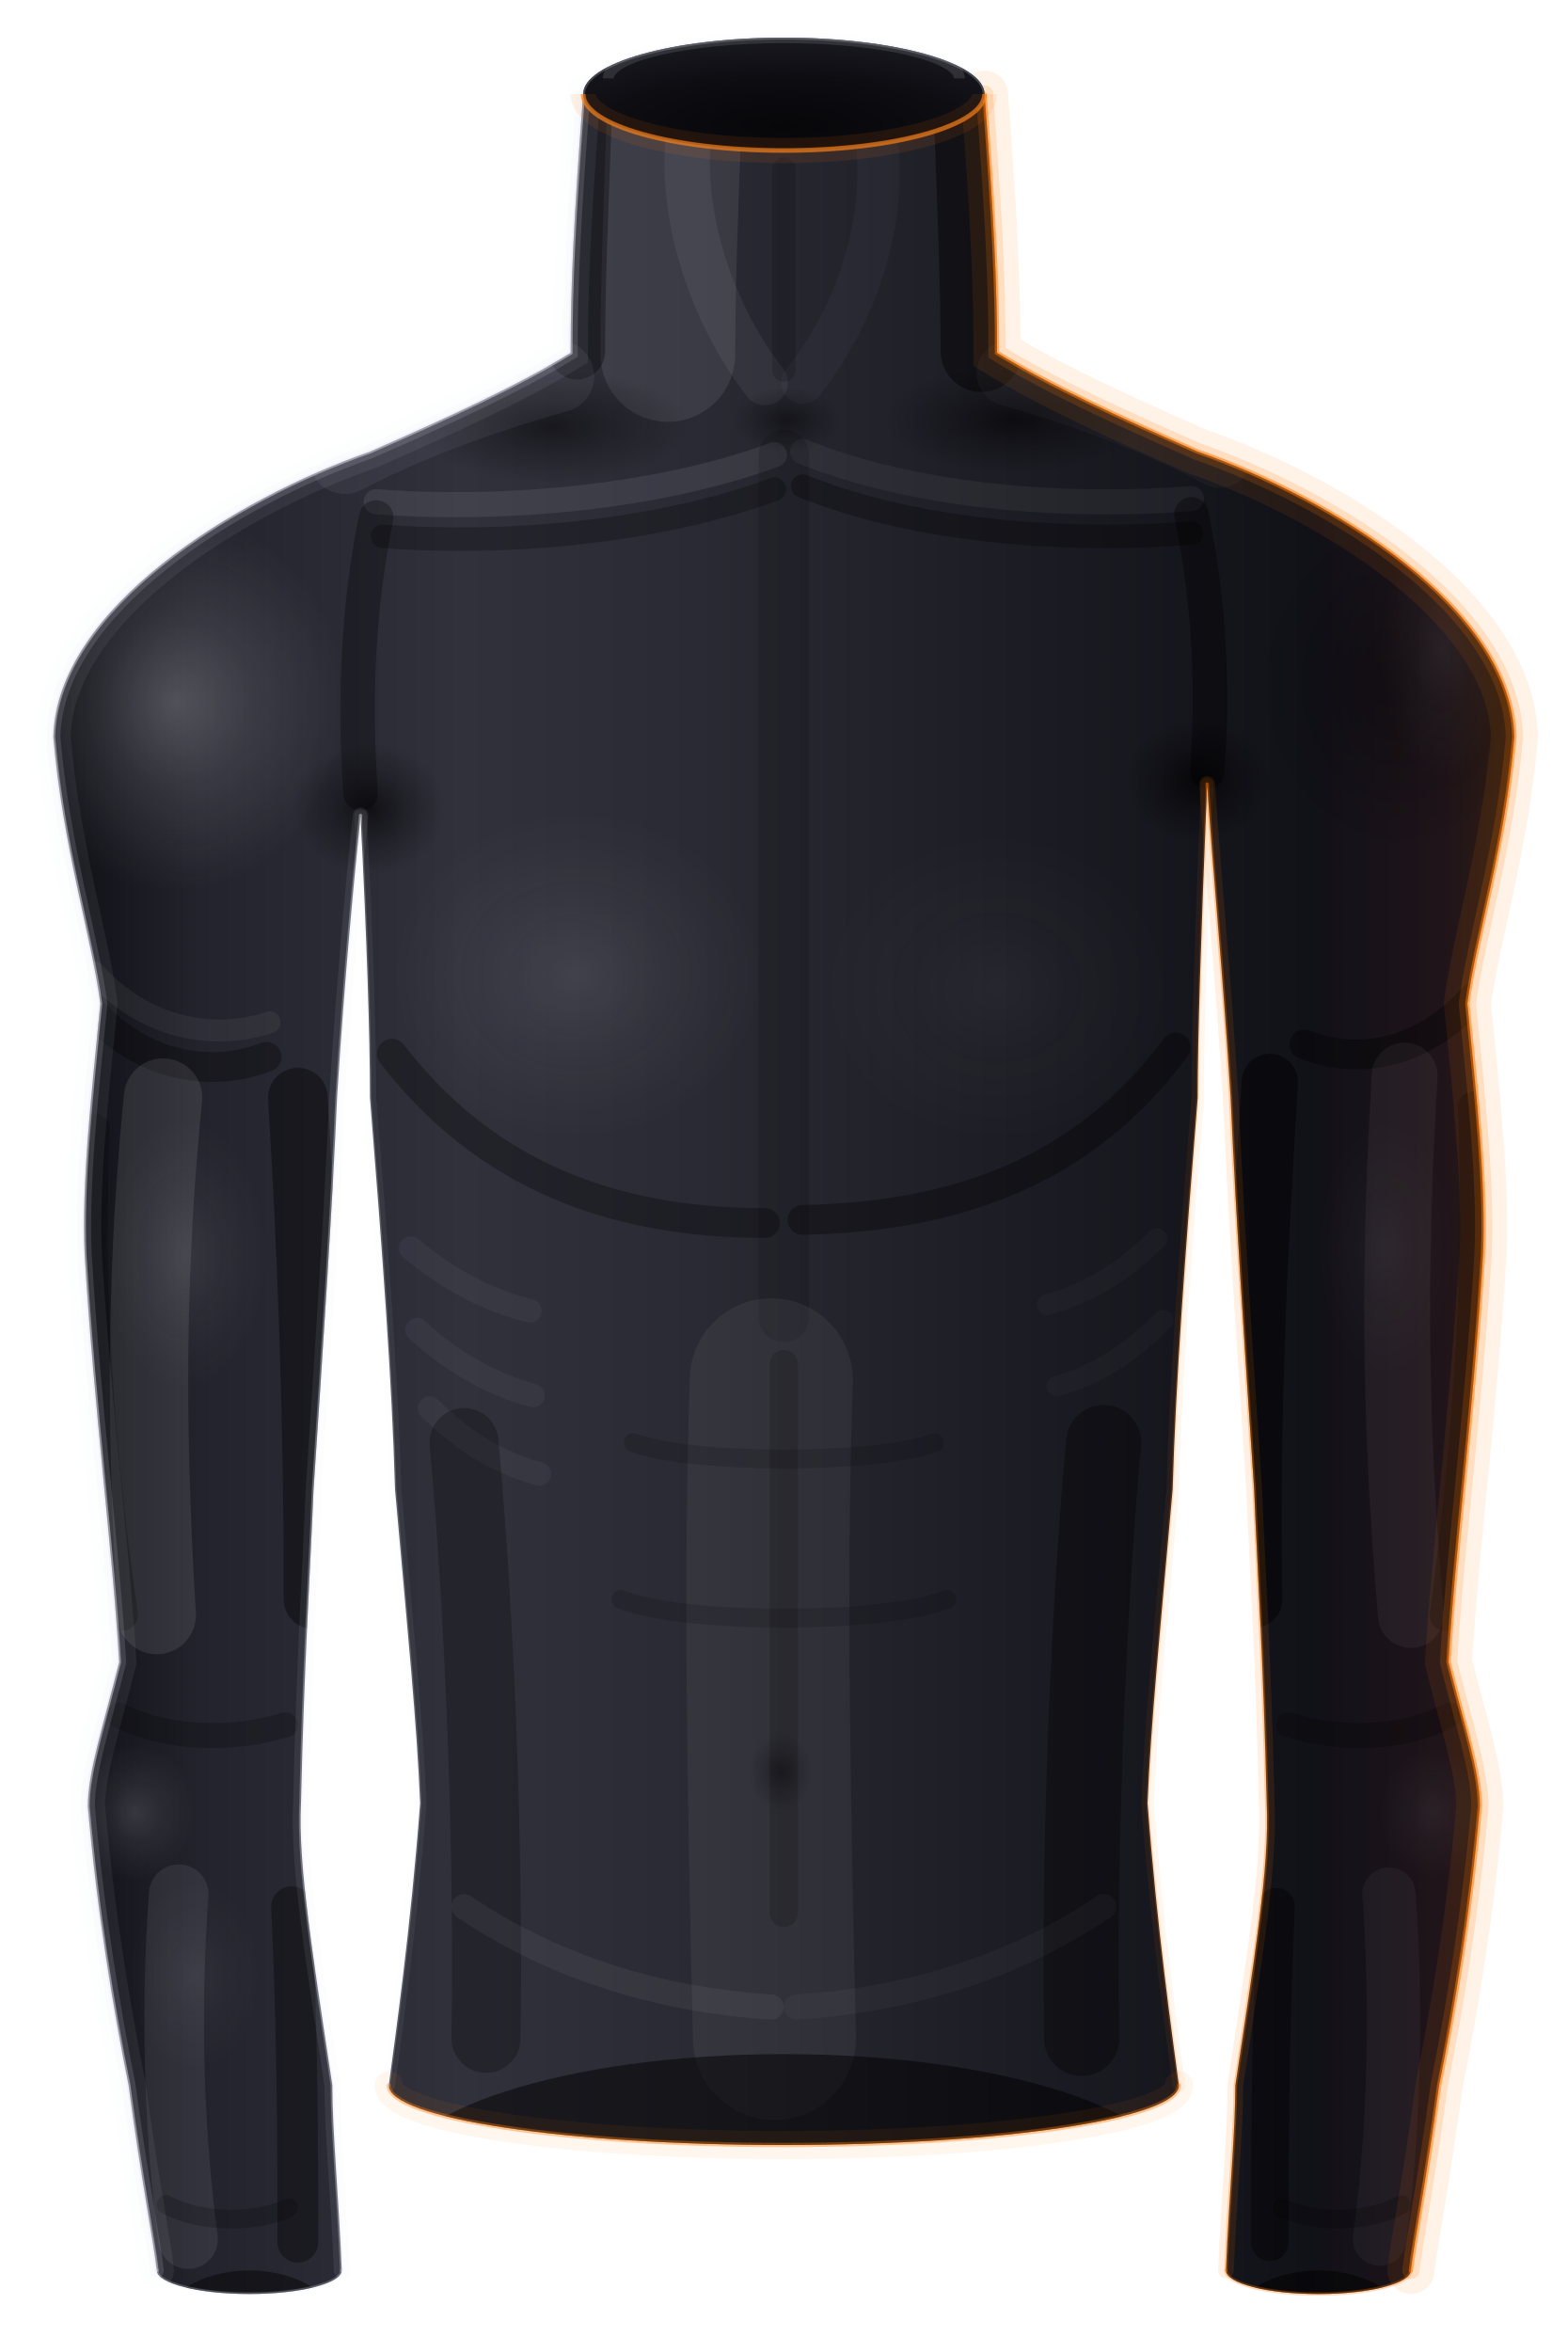
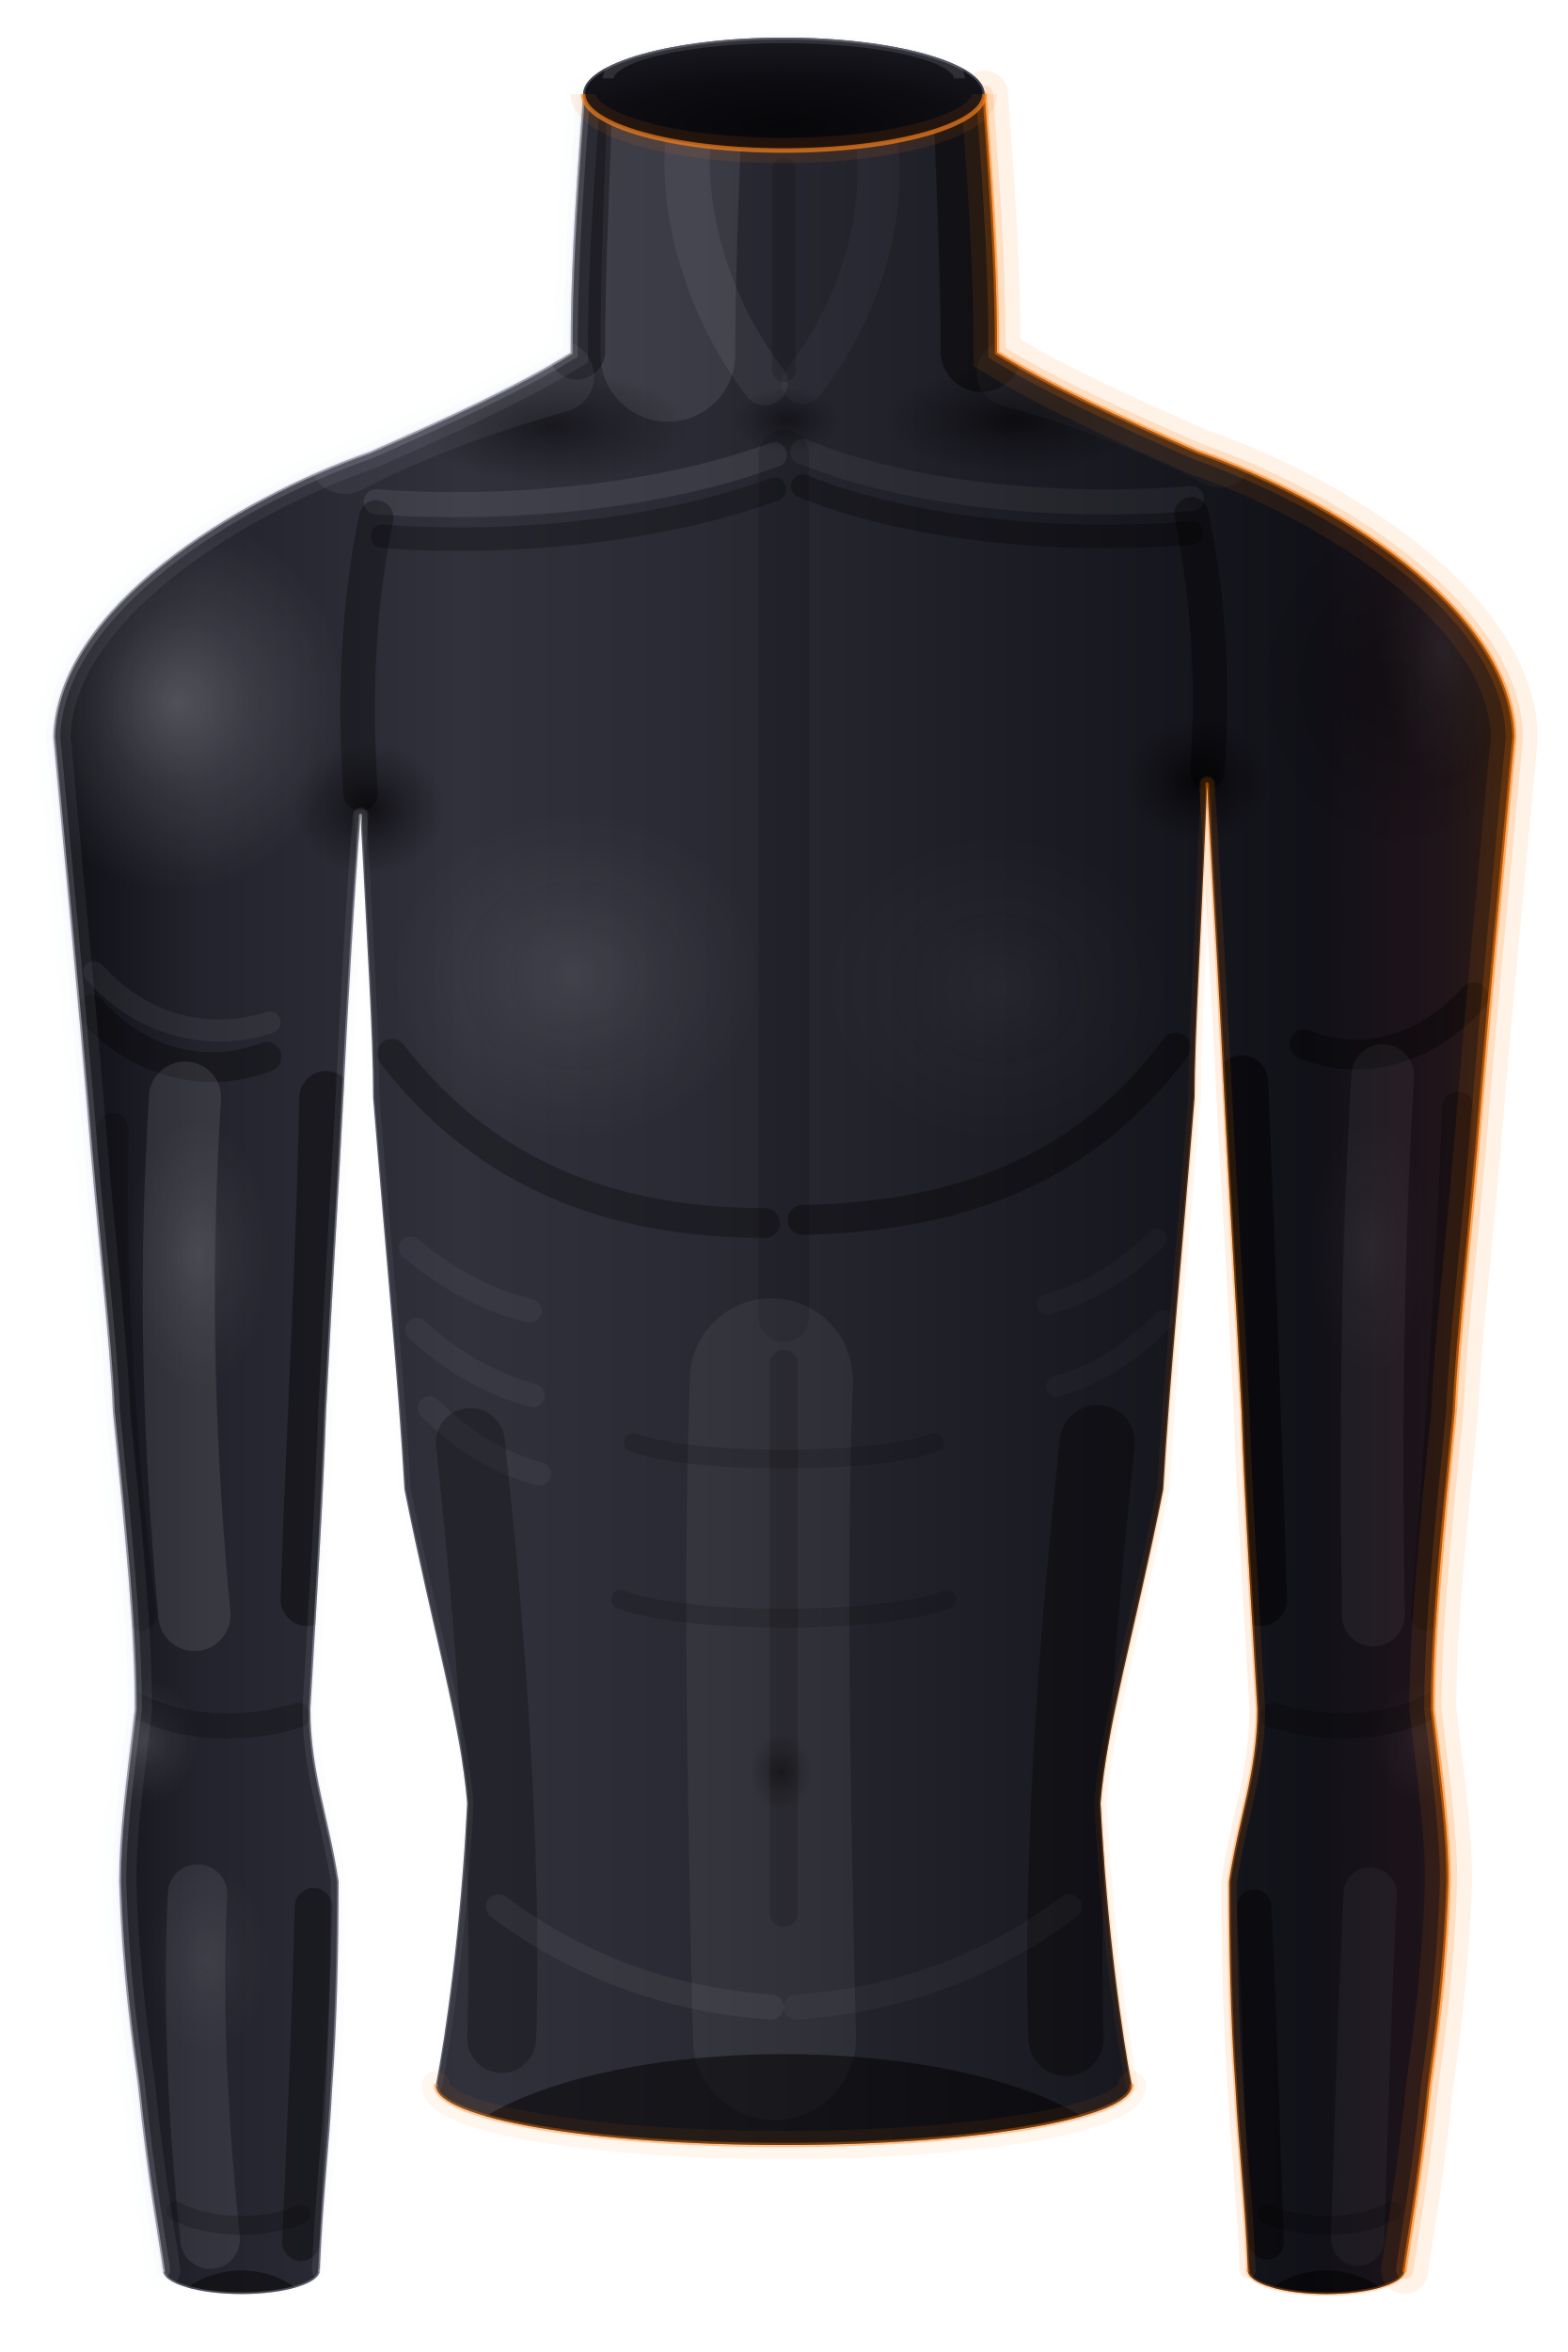
<svg xmlns="http://www.w3.org/2000/svg" viewBox="0 0 1000 1500" width="1000" height="1500">
  <defs>
    <linearGradient id="cilindro" gradientUnits="userSpaceOnUse" x1="34" y1="0" x2="966" y2="0">
      <stop offset="0" stop-color="#0E0E14" />
      <stop offset="0.1" stop-color="#23232D" />
      <stop offset="0.28" stop-color="#31313C" />
      <stop offset="0.44" stop-color="#2A2A34" />
      <stop offset="0.66" stop-color="#1C1C24" />
      <stop offset="0.86" stop-color="#111118" />
      <stop offset="0.95" stop-color="#1F141A" />
      <stop offset="1" stop-color="#301D12" />
    </linearGradient>
    <radialGradient id="realce">
      <stop offset="0" stop-color="#F2F2FA" stop-opacity="0.9" />
      <stop offset="0.45" stop-color="#F2F2FA" stop-opacity="0.4" />
      <stop offset="1" stop-color="#F2F2FA" stop-opacity="0" />
    </radialGradient>
    <radialGradient id="sombra">
      <stop offset="0" stop-color="#000000" stop-opacity="0.9" />
      <stop offset="0.5" stop-color="#000000" stop-opacity="0.4" />
      <stop offset="1" stop-color="#000000" stop-opacity="0" />
    </radialGradient>
    <radialGradient id="oco" cx="0.5" cy="0.78" r="0.8">
      <stop offset="0" stop-color="#07070A" />
      <stop offset="0.55" stop-color="#0D0D12" />
      <stop offset="1" stop-color="#1A1A21" />
    </radialGradient>
-     <path id="silhueta" d="M372 60       C 366 140 364 180 364 225       C 330 246 286 266 236 288       C 150 318 36 388 34 470       C 40 540 58 596 64 640       C 58 700 52 756 54 800       C 60 900 72 990 76 1060       C 66 1100 56 1130 56 1152       C 62 1220 72 1280 82 1330       C 90 1390 98 1430 100 1448       A 59 15 0 0 0 218 1448       C 216 1400 212 1360 212 1330       C 200 1250 190 1190 192 1150       C 194 1060 198 1000 200 950       C 206 860 212 770 215 700       C 220 620 226 560 230 520       C 234 600 236 660 236 700       C 244 800 250 880 252 950       C 260 1040 266 1100 268 1150       C 262 1230 252 1300 248 1330       A 252 38 0 0 0 752 1330       C 748 1300 738 1230 732 1150       C 734 1100 740 1040 748 950       C 750 880 756 800 764 700       C 764 660 766 600 770 500       C 774 560 780 620 785 700       C 788 770 794 860 800 950       C 802 1000 806 1060 808 1150       C 810 1190 800 1250 788 1330       C 788 1360 784 1400 782 1448       A 59 15 0 0 0 900 1448       C 902 1430 910 1390 918 1330       C 928 1280 938 1220 944 1152       C 944 1130 934 1100 924 1060       C 928 990 940 900 946 800       C 948 756 942 700 936 640       C 942 596 960 540 966 470       C 964 388 850 318 764 288       C 714 266 670 246 636 225       C 636 180 634 140 628 60       A 128 36 0 0 0 372 60 Z" />
+     <path id="silhueta" d="M372 60       C 366 140 364 180 364 225       C 330 246 286 266 236 288       C 150 318 36 388 34 470       C 42 556 50 640 55 700       C 62 790 70 850 72 900       C 80 980 86 1040 86 1090       C 80 1140 76 1170 76 1200       C 78 1260 84 1300 88 1330       C 94 1390 102 1432 104 1448       A 50 15 0 0 0 204 1448       C 206 1400 210 1370 212 1330       C 215 1290 216 1240 216 1200       C 210 1160 198 1130 198 1090       C 202 1020 206 960 208 900       C 212 820 216 760 219 700       C 222 640 226 570 230 520       C 234 600 238 660 238 700       C 246 800 254 880 258 950       C 276 1040 294 1100 298 1150       C 294 1230 284 1300 278 1330       A 222 38 0 0 0 722 1330       C 716 1300 706 1230 702 1150       C 706 1100 724 1040 742 950       C 746 880 754 800 762 700       C 762 660 766 600 770 500       C 774 570 778 640 781 700       C 784 760 788 820 792 900       C 794 960 798 1020 802 1090       C 802 1130 790 1160 784 1200       C 784 1240 785 1290 788 1330       C 790 1370 794 1400 796 1448       A 50 15 0 0 0 896 1448       C 898 1432 906 1390 912 1330       C 916 1300 922 1260 924 1200       C 924 1170 920 1140 914 1090       C 914 1040 920 980 928 900       C 930 850 938 790 945 700       C 950 640 958 556 966 470       C 964 388 850 318 764 288       C 714 266 670 246 636 225       C 636 180 634 140 628 60       A 128 36 0 0 0 372 60 Z" />
    <clipPath id="corpo">
      <use href="#silhueta" />
    </clipPath>
-     <path id="ladoD" d="M628 60 C 634 140 636 180 636 225       C 670 246 714 266 764 288 C 850 318 964 388 966 470       C 960 540 942 596 936 640 C 942 700 948 756 946 800       C 940 900 928 990 924 1060 C 934 1100 944 1130 944 1152       C 938 1220 928 1280 918 1330 C 910 1390 902 1430 900 1448" />
-     <path id="ladoE" d="M372 60 C 366 140 364 180 364 225       C 330 246 286 266 236 288 C 150 318 36 388 34 470       C 40 540 58 596 64 640 C 58 700 52 756 54 800       C 60 900 72 990 76 1060 C 66 1100 56 1130 56 1152       C 62 1220 72 1280 82 1330 C 90 1390 98 1430 100 1448" />
-     <path id="dentroE" d="M218 1448 C 216 1400 212 1360 212 1330       C 200 1250 190 1190 192 1150 C 194 1060 198 1000 200 950       C 206 860 212 770 215 700 C 220 620 226 560 230 520" />
-     <path id="flancoE" d="M230 520 C 234 600 236 660 236 700       C 244 800 250 880 252 950 C 260 1040 266 1100 268 1150       C 262 1230 252 1300 248 1330" />
-     <path id="dentroD" d="M770 500 C 774 560 780 620 785 700       C 788 770 794 860 800 950 C 802 1000 806 1060 808 1150       C 810 1190 800 1250 788 1330 C 788 1360 784 1400 782 1448" />
-     <path id="flancoD" d="M752 1330 C 748 1300 738 1230 732 1150       C 734 1100 740 1040 748 950 C 750 880 756 800 764 700       C 764 660 766 600 770 500" />
-     <path id="baseE" d="M100 1448 A 59 15 0 0 0 218 1448" />
-     <path id="baseC" d="M248 1330 A 252 38 0 0 0 752 1330" />
-     <path id="baseD" d="M782 1448 A 59 15 0 0 0 900 1448" />
+     <path id="ladoD" d="M628 60 C 634 140 636 180 636 225       C 670 246 714 266 764 288 C 850 318 964 388 966 470       C 958 556 950 640 945 700 C 938 790 930 850 928 900       C 920 980 914 1040 914 1090 C 920 1140 924 1170 924 1200       C 922 1260 916 1300 912 1330 C 906 1390 898 1432 896 1448" />
+     <path id="ladoE" d="M372 60 C 366 140 364 180 364 225       C 330 246 286 266 236 288 C 150 318 36 388 34 470       C 42 556 50 640 55 700 C 62 790 70 850 72 900       C 80 980 86 1040 86 1090 C 80 1140 76 1170 76 1200       C 78 1260 84 1300 88 1330 C 94 1390 102 1432 104 1448" />
+     <path id="dentroE" d="M204 1448 C 206 1400 210 1370 212 1330       C 215 1290 216 1240 216 1200 C 210 1160 198 1130 198 1090       C 202 1020 206 960 208 900 C 212 820 216 760 219 700       C 222 640 226 570 230 520" />
+     <path id="flancoE" d="M230 520 C 234 600 238 660 238 700       C 246 800 254 880 258 950 C 276 1040 294 1100 298 1150       C 294 1230 284 1300 278 1330" />
+     <path id="dentroD" d="M770 500 C 774 570 778 640 781 700       C 784 760 788 820 792 900 C 794 960 798 1020 802 1090       C 802 1130 790 1160 784 1200 C 784 1240 785 1290 788 1330       C 790 1370 794 1400 796 1448" />
+     <path id="flancoD" d="M722 1330 C 716 1300 706 1230 702 1150       C 706 1100 724 1040 742 950 C 746 880 754 800 762 700       C 762 660 766 600 770 500" />
+     <path id="baseE" d="M104 1448 A 50 15 0 0 0 204 1448" />
+     <path id="baseC" d="M278 1330 A 222 38 0 0 0 722 1330" />
+     <path id="baseD" d="M796 1448 A 50 15 0 0 0 896 1448" />
  </defs>
  <use href="#silhueta" fill="url(#cilindro)" />
  <g clip-path="url(#corpo)" fill="none" stroke-linecap="round">
    <path d="M430 76 C 428 130 426 180 426 226" stroke="#F2F2FA" stroke-opacity="0.09" stroke-width="86" />
    <path d="M372 82 C 370 134 368 182 368 224" stroke="#000000" stroke-opacity="0.34" stroke-width="36" />
    <path d="M622 82 C 624 134 626 182 626 224" stroke="#000000" stroke-opacity="0.44" stroke-width="52" />
    <path d="M440 80 C 432 136 454 200 488 244" stroke="#F2F2FA" stroke-opacity="0.06" stroke-width="29" />
    <path d="M558 82 C 568 138 546 202 512 244" stroke="#F2F2FA" stroke-opacity="0.032" stroke-width="27" />
    <path d="M500 108 C 500 156 500 202 500 236" stroke="#000000" stroke-opacity="0.16" stroke-width="15" />
    <ellipse cx="352" cy="272" rx="88" ry="36" fill="url(#sombra)" opacity="0.54" stroke="none" />
    <ellipse cx="646" cy="268" rx="82" ry="34" fill="url(#sombra)" opacity="0.6" stroke="none" />
    <path d="M356 240 C 306 254 258 272 220 292" stroke="#F2F2FA" stroke-opacity="0.06" stroke-width="46" />
    <path d="M644 238 C 694 252 740 270 778 290" stroke="#F2F2FA" stroke-opacity="0.03" stroke-width="42" />
    <path d="M240 320 C 318 326 418 318 494 290" stroke="#F2F2FA" stroke-opacity="0.085" stroke-width="16" />
    <path d="M760 318 C 684 324 586 318 512 288" stroke="#F2F2FA" stroke-opacity="0.05" stroke-width="16" />
    <path d="M244 342 C 320 348 418 340 494 312" stroke="#000000" stroke-opacity="0.26" stroke-width="15" />
    <path d="M760 340 C 684 346 586 340 512 310" stroke="#000000" stroke-opacity="0.3" stroke-width="15" />
    <ellipse cx="502" cy="268" rx="34" ry="21" fill="url(#sombra)" opacity="0.52" stroke="none" />
    <ellipse cx="112" cy="448" rx="108" ry="120" fill="url(#realce)" opacity="0.26" stroke="none" />
    <ellipse cx="890" cy="436" rx="92" ry="110" fill="url(#sombra)" opacity="0.32" stroke="none" />
    <ellipse cx="920" cy="414" rx="40" ry="84" fill="url(#realce)" opacity="0.08" stroke="none" />
    <path d="M240 330 C 228 388 226 448 230 506" stroke="#000000" stroke-opacity="0.3" stroke-width="22" />
    <path d="M760 328 C 772 386 774 444 770 492" stroke="#000000" stroke-opacity="0.36" stroke-width="22" />
    <path d="M58 644 C 90 680 134 688 170 674" stroke="#000000" stroke-opacity="0.32" stroke-width="19" />
    <path d="M940 636 C 908 672 866 680 832 666" stroke="#000000" stroke-opacity="0.36" stroke-width="19" />
    <path d="M60 620 C 92 656 136 664 172 652" stroke="#F2F2FA" stroke-opacity="0.055" stroke-width="14" />
    <ellipse cx="236" cy="516" rx="48" ry="42" fill="url(#sombra)" opacity="0.68" stroke="none" />
    <ellipse cx="764" cy="498" rx="46" ry="40" fill="url(#sombra)" opacity="0.72" stroke="none" />
    <ellipse cx="368" cy="622" rx="118" ry="104" fill="url(#realce)" opacity="0.11" stroke="none" />
    <ellipse cx="636" cy="630" rx="112" ry="100" fill="url(#realce)" opacity="0.05" stroke="none" />
    <path d="M250 672 C 310 750 392 780 488 780" stroke="#000000" stroke-opacity="0.3" stroke-width="19" />
    <path d="M750 668 C 692 746 612 776 512 778" stroke="#000000" stroke-opacity="0.34" stroke-width="19" />
    <path d="M500 290 L 500 840" stroke="#000000" stroke-opacity="0.14" stroke-width="32" />
    <g stroke="#F2F2FA" stroke-opacity="0.045" stroke-width="15">
      <path d="M262 796 C 288 818 314 830 338 836" />
      <path d="M266 848 C 292 872 318 884 340 890" />
      <path d="M274 898 C 298 922 322 934 344 940" />
    </g>
    <g stroke="#F2F2FA" stroke-opacity="0.025" stroke-width="13">
      <path d="M738 790 C 714 814 690 826 668 832" />
      <path d="M742 842 C 718 866 696 878 674 884" />
    </g>
-     <path d="M104 700 C 94 800 92 900 100 1030" stroke="#F2F2FA" stroke-opacity="0.095" stroke-width="50" />
-     <path d="M60 720 C 56 820 62 920 78 1030" stroke="#000000" stroke-opacity="0.22" stroke-width="20" />
-     <path d="M190 700 C 196 800 200 900 200 1020" stroke="#000000" stroke-opacity="0.4" stroke-width="38" />
-     <ellipse cx="118" cy="800" rx="52" ry="86" fill="url(#realce)" opacity="0.11" stroke="none" />
-     <ellipse cx="86" cy="1156" rx="38" ry="44" fill="url(#realce)" opacity="0.15" stroke="none" />
-     <path d="M76 1094 C 108 1110 150 1110 182 1100" stroke="#000000" stroke-opacity="0.22" stroke-width="16" />
-     <path d="M114 1208 C 108 1290 112 1370 120 1428" stroke="#F2F2FA" stroke-opacity="0.08" stroke-width="38" />
-     <path d="M186 1216 C 190 1300 190 1380 190 1430" stroke="#000000" stroke-opacity="0.36" stroke-width="26" />
-     <ellipse cx="124" cy="1260" rx="42" ry="60" fill="url(#realce)" opacity="0.07" stroke="none" />
-     <path d="M106 1406 C 128 1418 164 1418 184 1408" stroke="#000000" stroke-opacity="0.2" stroke-width="12" />
-     <path d="M896 686 C 890 790 888 890 900 1030" stroke="#F2F2FA" stroke-opacity="0.05" stroke-width="42" />
-     <path d="M940 706 C 944 806 938 910 922 1030" stroke="#000000" stroke-opacity="0.26" stroke-width="20" />
-     <path d="M810 690 C 804 790 798 890 800 1020" stroke="#000000" stroke-opacity="0.46" stroke-width="36" />
-     <ellipse cx="884" cy="796" rx="44" ry="82" fill="url(#realce)" opacity="0.05" stroke="none" />
-     <ellipse cx="914" cy="1156" rx="34" ry="42" fill="url(#realce)" opacity="0.07" stroke="none" />
-     <path d="M924 1094 C 894 1110 854 1110 822 1100" stroke="#000000" stroke-opacity="0.24" stroke-width="16" />
-     <path d="M886 1208 C 892 1290 888 1370 880 1428" stroke="#F2F2FA" stroke-opacity="0.045" stroke-width="34" />
-     <path d="M814 1216 C 810 1300 810 1380 810 1430" stroke="#000000" stroke-opacity="0.4" stroke-width="24" />
-     <path d="M894 1406 C 872 1418 838 1418 818 1408" stroke="#000000" stroke-opacity="0.22" stroke-width="12" />
+     <path d="M118 700 C 112 800 112 900 124 1030" stroke="#F2F2FA" stroke-opacity="0.095" stroke-width="46" />
+     <path d="M72 720 C 70 820 76 920 90 1030" stroke="#000000" stroke-opacity="0.22" stroke-width="20" />
+     <path d="M208 700 C 206 800 200 900 196 1020" stroke="#000000" stroke-opacity="0.4" stroke-width="34" />
+     <ellipse cx="126" cy="800" rx="46" ry="86" fill="url(#realce)" opacity="0.11" stroke="none" />
+     <ellipse cx="92" cy="1110" rx="34" ry="40" fill="url(#realce)" opacity="0.15" stroke="none" />
+     <path d="M84 1086 C 116 1104 158 1104 190 1094" stroke="#000000" stroke-opacity="0.22" stroke-width="16" />
+     <path d="M126 1208 C 122 1290 128 1370 134 1428" stroke="#F2F2FA" stroke-opacity="0.08" stroke-width="38" />
+     <path d="M200 1216 C 198 1300 194 1380 192 1430" stroke="#000000" stroke-opacity="0.36" stroke-width="24" />
+     <ellipse cx="132" cy="1250" rx="40" ry="58" fill="url(#realce)" opacity="0.07" stroke="none" />
+     <path d="M112 1410 C 134 1422 170 1422 192 1412" stroke="#000000" stroke-opacity="0.2" stroke-width="12" />
+     <path d="M882 686 C 876 790 874 890 876 1030" stroke="#F2F2FA" stroke-opacity="0.05" stroke-width="40" />
+     <path d="M930 706 C 926 806 920 910 910 1030" stroke="#000000" stroke-opacity="0.26" stroke-width="20" />
+     <path d="M792 690 C 796 790 800 890 804 1020" stroke="#000000" stroke-opacity="0.46" stroke-width="34" />
+     <ellipse cx="874" cy="796" rx="40" ry="82" fill="url(#realce)" opacity="0.05" stroke="none" />
+     <ellipse cx="908" cy="1110" rx="32" ry="40" fill="url(#realce)" opacity="0.07" stroke="none" />
+     <path d="M916 1086 C 886 1104 846 1104 812 1094" stroke="#000000" stroke-opacity="0.24" stroke-width="16" />
+     <path d="M874 1208 C 870 1290 868 1370 866 1428" stroke="#F2F2FA" stroke-opacity="0.045" stroke-width="34" />
+     <path d="M800 1216 C 804 1300 806 1380 808 1430" stroke="#000000" stroke-opacity="0.4" stroke-width="22" />
+     <path d="M888 1410 C 866 1422 832 1422 808 1412" stroke="#000000" stroke-opacity="0.22" stroke-width="12" />
    <path d="M492 880 C 488 1000 490 1130 494 1300" stroke="#F2F2FA" stroke-opacity="0.055" stroke-width="104" />
-     <path d="M296 920 C 306 1030 312 1180 310 1300" stroke="#000000" stroke-opacity="0.26" stroke-width="44" />
-     <path d="M704 920 C 694 1030 688 1180 690 1300" stroke="#000000" stroke-opacity="0.34" stroke-width="48" />
+     <path d="M300 920 C 312 1030 324 1180 320 1300" stroke="#000000" stroke-opacity="0.26" stroke-width="44" />
+     <path d="M700 920 C 688 1030 676 1180 680 1300" stroke="#000000" stroke-opacity="0.34" stroke-width="48" />
    <path d="M500 870 L 500 1220" stroke="#000000" stroke-opacity="0.17" stroke-width="18" />
    <path d="M404 920 C 440 934 560 934 596 920" stroke="#000000" stroke-opacity="0.15" stroke-width="12" />
    <path d="M396 1020 C 436 1036 564 1036 604 1020" stroke="#000000" stroke-opacity="0.15" stroke-width="12" />
    <ellipse cx="498" cy="1130" rx="20" ry="25" fill="url(#sombra)" opacity="0.44" stroke="none" />
-     <path d="M296 1216 C 358 1258 428 1276 492 1280" stroke="#F2F2FA" stroke-opacity="0.055" stroke-width="16" />
-     <path d="M704 1216 C 642 1258 572 1276 508 1280" stroke="#F2F2FA" stroke-opacity="0.035" stroke-width="16" />
-     <ellipse cx="500" cy="1392" rx="252" ry="82" fill="#000000" opacity="0.5" stroke="none" />
-     <ellipse cx="159" cy="1488" rx="59" ry="40" fill="#000000" opacity="0.45" stroke="none" />
-     <ellipse cx="841" cy="1488" rx="59" ry="40" fill="#000000" opacity="0.5" stroke="none" />
+     <path d="M318 1216 C 374 1258 434 1276 492 1280" stroke="#F2F2FA" stroke-opacity="0.055" stroke-width="16" />
+     <path d="M682 1216 C 626 1258 566 1276 508 1280" stroke="#F2F2FA" stroke-opacity="0.035" stroke-width="16" />
+     <ellipse cx="500" cy="1392" rx="222" ry="82" fill="#000000" opacity="0.5" stroke="none" />
+     <ellipse cx="154" cy="1488" rx="50" ry="40" fill="#000000" opacity="0.45" stroke="none" />
+     <ellipse cx="846" cy="1488" rx="50" ry="40" fill="#000000" opacity="0.5" stroke="none" />
  </g>
  <g fill="none" stroke-linecap="round">
    <g stroke="#FF7700">
      <use href="#ladoD" stroke-width="30" opacity="0.09" />
      <use href="#ladoD" stroke-width="11" opacity="0.17" />
      <use href="#ladoD" stroke-width="2.8" opacity="0.52" />
      <use href="#dentroD" stroke-width="10" opacity="0.11" />
      <use href="#dentroD" stroke-width="2.2" opacity="0.34" />
      <use href="#flancoD" stroke-width="8" opacity="0.07" />
      <use href="#flancoD" stroke-width="1.8" opacity="0.2" />
      <use href="#baseC" stroke-width="18" opacity="0.07" />
      <use href="#baseC" stroke-width="2.8" opacity="0.38" />
      <use href="#baseD" stroke-width="2.2" opacity="0.32" />
    </g>
    <g stroke="#E6EAF6">
      <use href="#ladoE" stroke-width="22" opacity="0.07" />
      <use href="#ladoE" stroke-width="9" opacity="0.14" />
      <use href="#ladoE" stroke-width="2.4" opacity="0.48" />
      <use href="#dentroE" stroke-width="10" opacity="0.08" />
      <use href="#dentroE" stroke-width="2.2" opacity="0.32" />
      <use href="#flancoE" stroke-width="8" opacity="0.06" />
      <use href="#flancoE" stroke-width="1.8" opacity="0.2" />
      <use href="#baseE" stroke-width="2.2" opacity="0.26" />
    </g>
  </g>
  <ellipse cx="500" cy="60" rx="128" ry="36" fill="url(#oco)" stroke="none" />
  <path d="M388 50 A 112 26 0 0 1 612 50" fill="none" stroke="#F2F2FA" stroke-opacity="0.12" stroke-width="7" />
  <ellipse cx="500" cy="60" rx="128" ry="36" fill="none" stroke="#E6EAF6" stroke-opacity="0.22" stroke-width="2.4" />
  <path d="M372 60 A 128 36 0 0 0 628 60" fill="none" stroke="#FF7700" stroke-opacity="0.1" stroke-width="16" />
  <path d="M372 60 A 128 36 0 0 0 628 60" fill="none" stroke="#FF7700" stroke-opacity="0.6" stroke-width="3" />
</svg>
